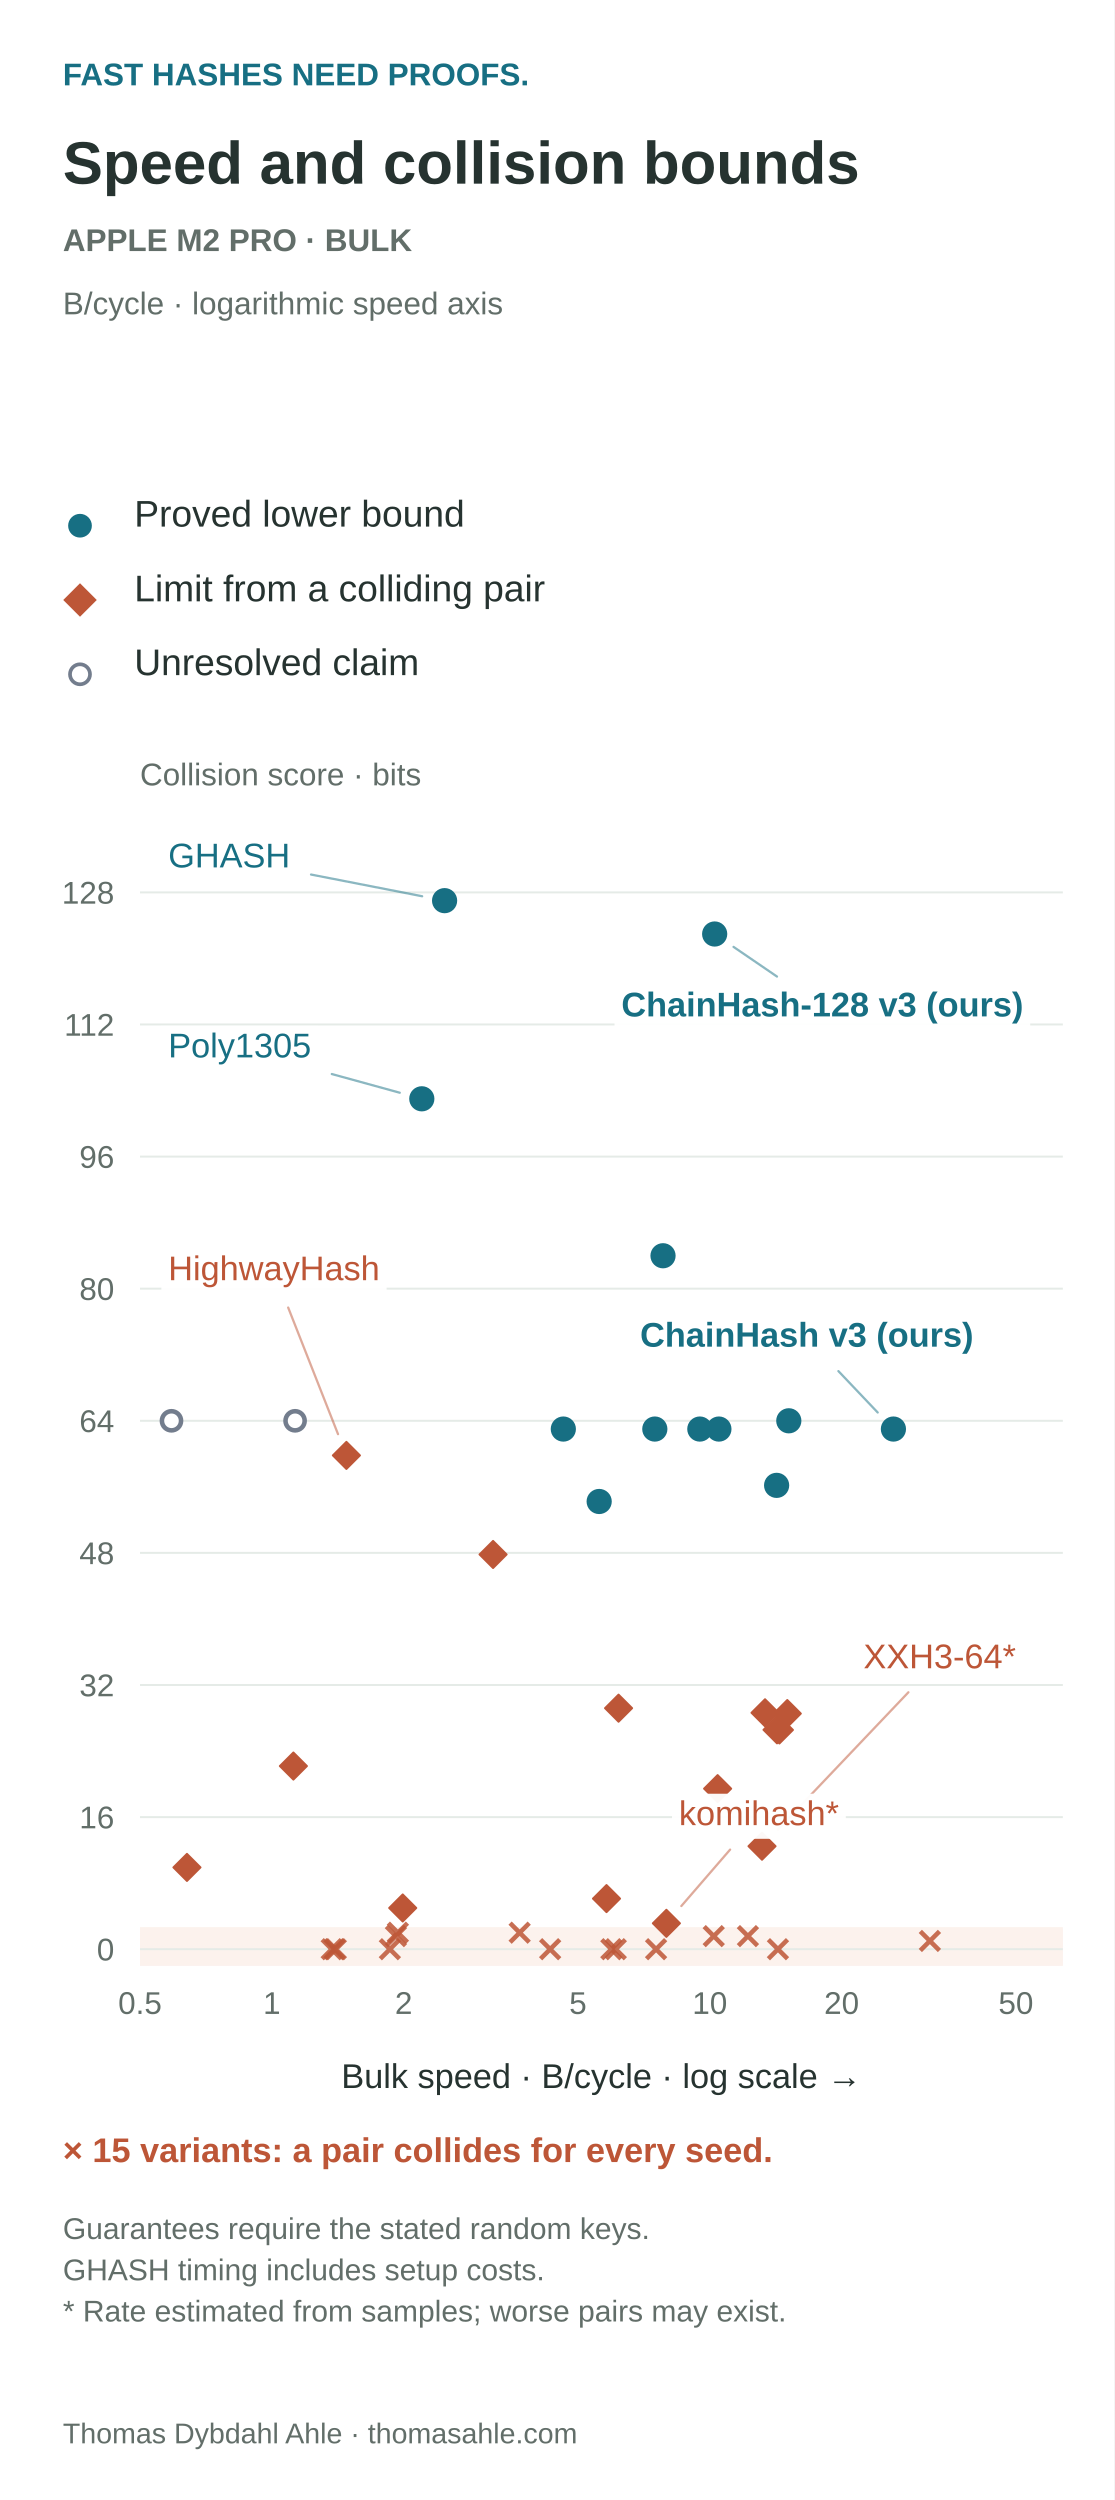
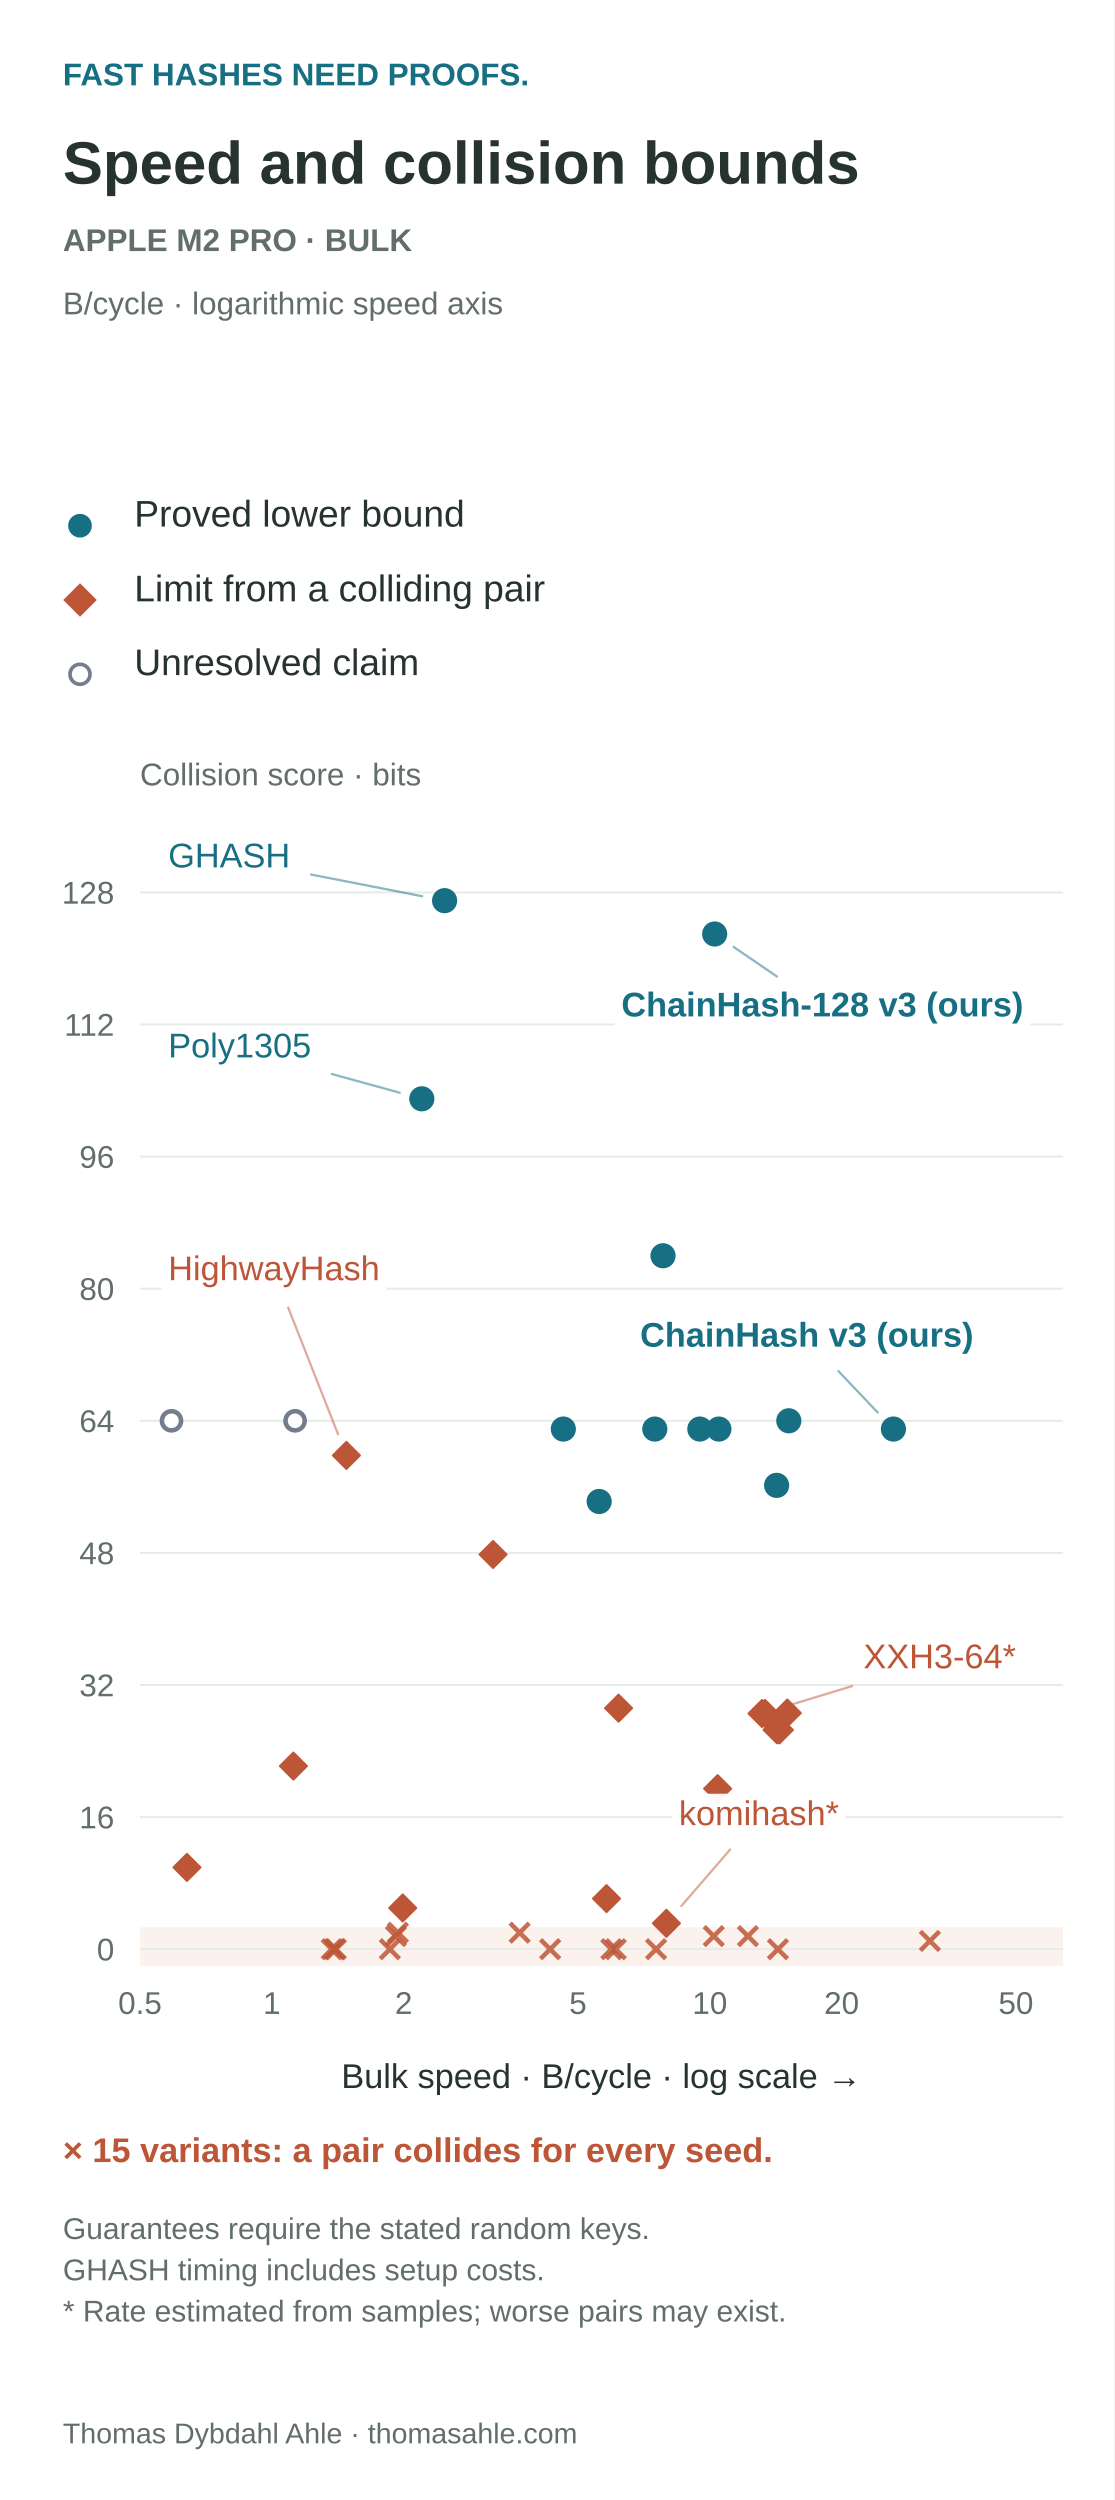
<svg xmlns="http://www.w3.org/2000/svg" xmlns:xlink="http://www.w3.org/1999/xlink" width="390pt" height="875pt" viewBox="0 0 390 875" version="1.1" role="img" aria-label="Fast hashes need proofs: collision bounds versus bulk speed on APPLE M2 PRO. Linear collision-score scale; logarithmic speed axis.">
  <defs>
    <style type="text/css">*{stroke-linejoin: round; stroke-linecap: butt}</style>
  </defs>
  <g id="figure_1">
    <g id="patch_1">
      <path d="M 0 875  L 390 875  L 390 0  L 0 0  z " style="fill: #ffffff" />
    </g>
    <g id="axes_1">
      <g id="patch_2">
        <path d="M 49 688  L 372 688  L 372 295  L 49 295  z " style="fill: #ffffff" />
      </g>
      <g id="patch_3">
        <path d="M 49 688  L 372 688  L 372 674.996  L 49 674.996  z " clip-path="url(#p2bfbaca664)" style="fill: #fcf2ed; stroke: #fcf2ed; stroke-linejoin: miter" />
      </g>
      <g id="matplotlib.axis_1">
        <g id="xtick_1">
          <g id="line2d_1" />
          <g id="text_1">
            <text style="font-size: 11px; font-family: 'Arial', 'DejaVu Sans', sans-serif; text-anchor: middle; fill: #626e69" x="49" y="704.874" transform="rotate(-0 49 704.8736)">0.5</text>
          </g>
        </g>
        <g id="xtick_2">
          <g id="line2d_2" />
          <g id="text_2">
            <text style="font-size: 11px; font-family: 'Arial', 'DejaVu Sans', sans-serif; text-anchor: middle; fill: #626e69" x="95.143" y="704.874" transform="rotate(-0 95.14286 704.8736)">1</text>
          </g>
        </g>
        <g id="xtick_3">
          <g id="line2d_3" />
          <g id="text_3">
            <text style="font-size: 11px; font-family: 'Arial', 'DejaVu Sans', sans-serif; text-anchor: middle; fill: #626e69" x="141.286" y="704.874" transform="rotate(-0 141.2857 704.8736)">2</text>
          </g>
        </g>
        <g id="xtick_4">
          <g id="line2d_4" />
          <g id="text_4">
            <text style="font-size: 11px; font-family: 'Arial', 'DejaVu Sans', sans-serif; text-anchor: middle; fill: #626e69" x="202.283" y="704.874" transform="rotate(-0 202.2833 704.8736)">5</text>
          </g>
        </g>
        <g id="xtick_5">
          <g id="line2d_5" />
          <g id="text_5">
            <text style="font-size: 11px; font-family: 'Arial', 'DejaVu Sans', sans-serif; text-anchor: middle; fill: #626e69" x="248.426" y="704.874" transform="rotate(-0 248.4261 704.8736)">10</text>
          </g>
        </g>
        <g id="xtick_6">
          <g id="line2d_6" />
          <g id="text_6">
            <text style="font-size: 11px; font-family: 'Arial', 'DejaVu Sans', sans-serif; text-anchor: middle; fill: #626e69" x="294.569" y="704.874" transform="rotate(-0 294.569 704.8736)">20</text>
          </g>
        </g>
        <g id="xtick_7">
          <g id="line2d_7" />
          <g id="text_7">
            <text style="font-size: 11px; font-family: 'Arial', 'DejaVu Sans', sans-serif; text-anchor: middle; fill: #626e69" x="355.567" y="704.874" transform="rotate(-0 355.5665 704.8736)">50</text>
          </g>
        </g>
        <g id="text_8">
          <text style="font-size: 12px; font-family: 'Arial', 'DejaVu Sans', sans-serif; text-anchor: middle; fill: #263330" x="210.5" y="730.795" transform="rotate(-0 210.5 730.7955)">Bulk speed · B/cycle · log scale  →</text>
        </g>
      </g>
      <g id="matplotlib.axis_2">
        <g id="ytick_1">
          <g id="line2d_8">
            <path d="M 49 682.221  L 372 682.221  " clip-path="url(#p2bfbaca664)" style="fill: none; stroke: #e5ebe7; stroke-width: 0.7; stroke-linecap: square" />
          </g>
          <g id="line2d_9" />
          <g id="text_9">
            <text style="font-size: 11px; font-family: 'Arial', 'DejaVu Sans', sans-serif; text-anchor: end; fill: #626e69" x="40" y="686.157" transform="rotate(-0 40 686.1574)">0</text>
          </g>
        </g>
        <g id="ytick_2">
          <g id="line2d_10">
            <path d="M 49 635.985  L 372 635.985  " clip-path="url(#p2bfbaca664)" style="fill: none; stroke: #e5ebe7; stroke-width: 0.7; stroke-linecap: square" />
          </g>
          <g id="line2d_11" />
          <g id="text_10">
            <text style="font-size: 11px; font-family: 'Arial', 'DejaVu Sans', sans-serif; text-anchor: end; fill: #626e69" x="40" y="639.922" transform="rotate(-0 40 639.9221)">16</text>
          </g>
        </g>
        <g id="ytick_3">
          <g id="line2d_12">
            <path d="M 49 589.75  L 372 589.75  " clip-path="url(#p2bfbaca664)" style="fill: none; stroke: #e5ebe7; stroke-width: 0.7; stroke-linecap: square" />
          </g>
          <g id="line2d_13" />
          <g id="text_11">
            <text style="font-size: 11px; font-family: 'Arial', 'DejaVu Sans', sans-serif; text-anchor: end; fill: #626e69" x="40" y="593.687" transform="rotate(-0 40 593.6868)">32</text>
          </g>
        </g>
        <g id="ytick_4">
          <g id="line2d_14">
            <path d="M 49 543.515  L 372 543.515  " clip-path="url(#p2bfbaca664)" style="fill: none; stroke: #e5ebe7; stroke-width: 0.7; stroke-linecap: square" />
          </g>
          <g id="line2d_15" />
          <g id="text_12">
            <text style="font-size: 11px; font-family: 'Arial', 'DejaVu Sans', sans-serif; text-anchor: end; fill: #626e69" x="40" y="547.452" transform="rotate(-0 40 547.4515)">48</text>
          </g>
        </g>
        <g id="ytick_5">
          <g id="line2d_16">
            <path d="M 49 497.279  L 372 497.279  " clip-path="url(#p2bfbaca664)" style="fill: none; stroke: #e5ebe7; stroke-width: 0.7; stroke-linecap: square" />
          </g>
          <g id="line2d_17" />
          <g id="text_13">
            <text style="font-size: 11px; font-family: 'Arial', 'DejaVu Sans', sans-serif; text-anchor: end; fill: #626e69" x="40" y="501.216" transform="rotate(-0 40 501.2162)">64</text>
          </g>
        </g>
        <g id="ytick_6">
          <g id="line2d_18">
            <path d="M 49 451.044  L 372 451.044  " clip-path="url(#p2bfbaca664)" style="fill: none; stroke: #e5ebe7; stroke-width: 0.7; stroke-linecap: square" />
          </g>
          <g id="line2d_19" />
          <g id="text_14">
            <text style="font-size: 11px; font-family: 'Arial', 'DejaVu Sans', sans-serif; text-anchor: end; fill: #626e69" x="40" y="454.981" transform="rotate(-0 40 454.9809)">80</text>
          </g>
        </g>
        <g id="ytick_7">
          <g id="line2d_20">
            <path d="M 49 404.809  L 372 404.809  " clip-path="url(#p2bfbaca664)" style="fill: none; stroke: #e5ebe7; stroke-width: 0.7; stroke-linecap: square" />
          </g>
          <g id="line2d_21" />
          <g id="text_15">
            <text style="font-size: 11px; font-family: 'Arial', 'DejaVu Sans', sans-serif; text-anchor: end; fill: #626e69" x="40" y="408.746" transform="rotate(-0 40 408.7456)">96</text>
          </g>
        </g>
        <g id="ytick_8">
          <g id="line2d_22">
            <path d="M 49 358.574  L 372 358.574  " clip-path="url(#p2bfbaca664)" style="fill: none; stroke: #e5ebe7; stroke-width: 0.7; stroke-linecap: square" />
          </g>
          <g id="line2d_23" />
          <g id="text_16">
            <text style="font-size: 11px; font-family: 'Arial', 'DejaVu Sans', sans-serif; text-anchor: end; fill: #626e69" x="40" y="362.51" transform="rotate(-0 40 362.5103)">112</text>
          </g>
        </g>
        <g id="ytick_9">
          <g id="line2d_24">
            <path d="M 49 312.338  L 372 312.338  " clip-path="url(#p2bfbaca664)" style="fill: none; stroke: #e5ebe7; stroke-width: 0.7; stroke-linecap: square" />
          </g>
          <g id="line2d_25" />
          <g id="text_17">
            <text style="font-size: 11px; font-family: 'Arial', 'DejaVu Sans', sans-serif; text-anchor: end; fill: #626e69" x="40" y="316.275" transform="rotate(-0 40 316.275)">128</text>
          </g>
        </g>
      </g>
      <g id="point-city" data-point-id="city" data-speed="6.1" data-bits="0.0" tabindex="0" role="button" aria-label="CityHash64 v1.1.1: 0 bits bits; 6.1 B/cycle. Inspect result.">
        <defs>
          <path id="mbed47526d4" d="M -3.354 3.354  L 3.354 -3.354  M -3.354 -3.354  L 3.354 3.354  " style="stroke: #bd5637; stroke-opacity: 0.85; stroke-width: 1.6" />
        </defs>
        <g clip-path="url(#p2bfbaca664)">
          <use xlink:href="#mbed47526d4" x="215.521" y="682.221" style="fill: #bd5637; fill-opacity: 0.85; stroke: #bd5637; stroke-opacity: 0.85; stroke-width: 1.6" />
        </g>
        <circle cx="215.521" cy="682.221" r="12" fill="transparent" class="point-hit" />
        <circle cx="215.521" cy="682.221" r="10" fill="none" stroke="#263330" stroke-width="1.4" opacity="0" class="point-ring" />
      </g>
      <g id="point-farm" data-point-id="farm" data-speed="5.96" data-bits="0.0" tabindex="0" role="button" aria-label="FarmHash64 NA v1.1: 0 bits bits; 5.96 B/cycle. Inspect result.">
        <g clip-path="url(#p2bfbaca664)">
          <use xlink:href="#mbed47526d4" x="213.975" y="682.221" style="fill: #bd5637; fill-opacity: 0.85; stroke: #bd5637; stroke-opacity: 0.85; stroke-width: 1.6" />
        </g>
        <circle cx="213.975" cy="682.221" r="12" fill="transparent" class="point-hit" />
        <circle cx="213.975" cy="682.221" r="10" fill="none" stroke="#263330" stroke-width="1.4" opacity="0" class="point-ring" />
      </g>
      <g id="point-murmur" data-point-id="murmur" data-speed="1.92" data-bits="1.584962500721156" tabindex="0" role="button" aria-label="MurmurHash3 x64_128: at most 1.59 bits (cap) bits; 1.92 B/cycle. Inspect result.">
        <g clip-path="url(#p2bfbaca664)">
          <use xlink:href="#mbed47526d4" x="138.568" y="677.641" style="fill: #bd5637; fill-opacity: 0.85; stroke: #bd5637; stroke-opacity: 0.85; stroke-width: 1.6" />
        </g>
        <circle cx="138.568" cy="677.641" r="12" fill="transparent" class="point-hit" />
        <circle cx="138.568" cy="677.641" r="10" fill="none" stroke="#263330" stroke-width="1.4" opacity="0" class="point-ring" />
      </g>
      <g id="point-mx3" data-point-id="mx3" data-speed="4.32" data-bits="0.0" tabindex="0" role="button" aria-label="mx3 v3: 0 bits bits; 4.32 B/cycle. Inspect result.">
        <g clip-path="url(#p2bfbaca664)">
          <use xlink:href="#mbed47526d4" x="192.552" y="682.221" style="fill: #bd5637; fill-opacity: 0.85; stroke: #bd5637; stroke-opacity: 0.85; stroke-width: 1.6" />
        </g>
        <circle cx="192.552" cy="682.221" r="12" fill="transparent" class="point-hit" />
        <circle cx="192.552" cy="682.221" r="10" fill="none" stroke="#263330" stroke-width="1.4" opacity="0" class="point-ring" />
      </g>
      <g id="point-fasthash-64" data-point-id="fasthash-64" data-speed="1.39" data-bits="0.0" tabindex="0" role="button" aria-label="fasthash-64: 0 bits bits; 1.39 B/cycle. Inspect result.">
        <g clip-path="url(#p2bfbaca664)">
          <use xlink:href="#mbed47526d4" x="117.065" y="682.221" style="fill: #bd5637; fill-opacity: 0.85; stroke: #bd5637; stroke-opacity: 0.85; stroke-width: 1.6" />
        </g>
        <circle cx="117.065" cy="682.221" r="12" fill="transparent" class="point-hit" />
        <circle cx="117.065" cy="682.221" r="10" fill="none" stroke="#263330" stroke-width="1.4" opacity="0" class="point-ring" />
      </g>
      <g id="point-fasthash-32" data-point-id="fasthash-32" data-speed="1.4" data-bits="0.0" tabindex="0" role="button" aria-label="fasthash-32: 0 bits bits; 1.4 B/cycle. Inspect result.">
        <g clip-path="url(#p2bfbaca664)">
          <use xlink:href="#mbed47526d4" x="117.542" y="682.221" style="fill: #bd5637; fill-opacity: 0.85; stroke: #bd5637; stroke-opacity: 0.85; stroke-width: 1.6" />
        </g>
        <circle cx="117.542" cy="682.221" r="12" fill="transparent" class="point-hit" />
        <circle cx="117.542" cy="682.221" r="10" fill="none" stroke="#263330" stroke-width="1.4" opacity="0" class="point-ring" />
      </g>
      <g id="point-muse" data-point-id="muse" data-speed="10.21" data-bits="1.584962500721156" tabindex="0" role="button" aria-label="MuseAir v0.3 (SMHasher3): at most 1.59 bits (cap); version-bound to v0.3 bits; 10.21 B/cycle. Inspect result.">
        <g clip-path="url(#p2bfbaca664)">
          <use xlink:href="#mbed47526d4" x="249.81" y="677.641" style="fill: #bd5637; fill-opacity: 0.85; stroke: #bd5637; stroke-opacity: 0.85; stroke-width: 1.6" />
        </g>
        <circle cx="249.81" cy="677.641" r="12" fill="transparent" class="point-hit" />
        <circle cx="249.81" cy="677.641" r="10" fill="none" stroke="#263330" stroke-width="1.4" opacity="0" class="point-ring" />
      </g>
      <g id="point-muse-v2" data-point-id="muse-v2" data-speed="10.42" data-bits="19.4469" tabindex="0" role="button" aria-label="MuseAir v2 (crate 0.6.0): at most 19.45 bits (cap; sampled; 95% interval 19.43–19.46) bits; 10.42 B/cycle. Inspect result.">
        <defs>
          <path id="ma47640ded7" d="M -0 4.743  L 4.743 0  L 0 -4.743  L -4.743 -0  z " style="stroke: #bd5637; stroke-width: 0.7" />
        </defs>
        <g clip-path="url(#p2bfbaca664)">
          <use xlink:href="#ma47640ded7" x="251.165" y="626.025" style="fill: #bd5637; stroke: #bd5637; stroke-width: 0.7" />
        </g>
        <circle cx="251.165" cy="626.025" r="12" fill="transparent" class="point-hit" />
        <circle cx="251.165" cy="626.025" r="10" fill="none" stroke="#263330" stroke-width="1.4" opacity="0" class="point-ring" />
      </g>
      <g id="point-komi" data-point-id="komi" data-speed="7.96" data-bits="3.13512916189466" tabindex="0" role="button" aria-label="komihash v5.27 / v5.34: at most 3.14 bits (cap; sampled) bits; 7.96 B/cycle. Inspect result.">
        <g clip-path="url(#p2bfbaca664)">
          <use xlink:href="#ma47640ded7" x="233.238" y="673.161" style="fill: #bd5637; stroke: #bd5637; stroke-width: 0.7" />
        </g>
        <circle cx="233.238" cy="673.161" r="12" fill="transparent" class="point-hit" />
        <circle cx="233.238" cy="673.161" r="10" fill="none" stroke="#263330" stroke-width="1.4" opacity="0" class="point-ring" />
      </g>
      <g id="point-t1ha" data-point-id="t1ha" data-speed="6.19" data-bits="29.1928" tabindex="0" role="button" aria-label="t1ha2_atonce-64 v2.1.4: at most 29.19 bits (cap; sampled); conditional-rate 95% ≈ ±0.0004 bits bits; 6.19 B/cycle. Inspect result.">
        <g clip-path="url(#p2bfbaca664)">
          <use xlink:href="#ma47640ded7" x="216.496" y="597.862" style="fill: #bd5637; stroke: #bd5637; stroke-width: 0.7" />
        </g>
        <circle cx="216.496" cy="597.862" r="12" fill="transparent" class="point-hit" />
        <circle cx="216.496" cy="597.862" r="10" fill="none" stroke="#263330" stroke-width="1.4" opacity="0" class="point-ring" />
      </g>
      <g id="point-a5" data-point-id="a5" data-speed="3.2" data-bits="47.80910046980944" tabindex="0" role="button" aria-label="a5hash v5.21, 64-bit: at most 47.81 bits (cap) bits; 3.2 B/cycle. Inspect result.">
        <g clip-path="url(#p2bfbaca664)">
          <use xlink:href="#ma47640ded7" x="172.574" y="544.066" style="fill: #bd5637; stroke: #bd5637; stroke-width: 0.7" />
        </g>
        <circle cx="172.574" cy="544.066" r="12" fill="transparent" class="point-hit" />
        <circle cx="172.574" cy="544.066" r="10" fill="none" stroke="#263330" stroke-width="1.4" opacity="0" class="point-ring" />
      </g>
      <g id="point-a5wide" data-point-id="a5wide" data-speed="12.22" data-bits="1.584962500721156" tabindex="0" role="button" aria-label="a5hash v5.21, 128-bit: at most 1.59 bits (cap) bits; 12.22 B/cycle. Inspect result.">
        <g clip-path="url(#p2bfbaca664)">
          <use xlink:href="#mbed47526d4" x="261.773" y="677.641" style="fill: #bd5637; fill-opacity: 0.85; stroke: #bd5637; stroke-opacity: 0.85; stroke-width: 1.6" />
        </g>
        <circle cx="261.773" cy="677.641" r="12" fill="transparent" class="point-hit" />
        <circle cx="261.773" cy="677.641" r="10" fill="none" stroke="#263330" stroke-width="1.4" opacity="0" class="point-ring" />
      </g>
-       <g id="point-rapid3" data-point-id="rapid3" data-speed="15.03" data-bits="28.540568381362704" tabindex="0" role="button" aria-label="rapidhash v3: at most 28.5 bits (cap; sampled); 95% Poisson interval [27.7, 29.5] bits; 15.03 B/cycle. Inspect result.">
-         <g clip-path="url(#p2bfbaca664)">
-           <use xlink:href="#ma47640ded7" x="275.551" y="599.747" style="fill: #bd5637; stroke: #bd5637; stroke-width: 0.7" />
-         </g>
-         <circle cx="275.551" cy="599.747" r="12" fill="transparent" class="point-hit" />
-         <circle cx="275.551" cy="599.747" r="10" fill="none" stroke="#263330" stroke-width="1.4" opacity="0" class="point-ring" />
+       <g id="point-rapid3" data-point-id="rapid3" data-speed="15.03" data-bits="28.606" tabindex="0" role="button" aria-label="rapidhash v3: at most 28.6 bits (cap; sampled); 95% Poisson interval [28.5, 28.7] bits; 15.03 B/cycle. Inspect result.">
+         <g clip-path="url(#p2bfbaca664)">
+           <use xlink:href="#ma47640ded7" x="275.551" y="599.558" style="fill: #bd5637; stroke: #bd5637; stroke-width: 0.7" />
+         </g>
+         <circle cx="275.551" cy="599.558" r="12" fill="transparent" class="point-hit" />
+         <circle cx="275.551" cy="599.558" r="10" fill="none" stroke="#263330" stroke-width="1.4" opacity="0" class="point-ring" />
      </g>
      <g id="point-foldhash-fast" data-point-id="foldhash-fast" data-speed="14.24" data-bits="26.57111644798981" tabindex="0" role="button" aria-label="foldhash-fast 0.2.0: at most 26.5711 bits (cap; sampled); 95% Poisson [26.5173, 26.6255] bits; 14.24 B/cycle. Inspect result.">
        <g clip-path="url(#p2bfbaca664)">
          <use xlink:href="#ma47640ded7" x="271.957" y="605.438" style="fill: #bd5637; stroke: #bd5637; stroke-width: 0.7" />
        </g>
        <circle cx="271.957" cy="605.438" r="12" fill="transparent" class="point-hit" />
        <circle cx="271.957" cy="605.438" r="10" fill="none" stroke="#263330" stroke-width="1.4" opacity="0" class="point-ring" />
      </g>
      <g id="point-foldhash-quality" data-point-id="foldhash-quality" data-speed="14.42" data-bits="26.557056504151273" tabindex="0" role="button" aria-label="foldhash-quality 0.2.0: at most 26.5571 bits (cap; sampled); 95% Poisson [26.4499, 26.6663] bits; 14.42 B/cycle. Inspect result.">
        <g clip-path="url(#p2bfbaca664)">
          <use xlink:href="#ma47640ded7" x="272.793" y="605.479" style="fill: #bd5637; stroke: #bd5637; stroke-width: 0.7" />
        </g>
        <circle cx="272.793" cy="605.479" r="12" fill="transparent" class="point-hit" />
        <circle cx="272.793" cy="605.479" r="10" fill="none" stroke="#263330" stroke-width="1.4" opacity="0" class="point-ring" />
      </g>
      <g id="point-mum" data-point-id="mum" data-speed="7.54" data-bits="0.0" tabindex="0" role="button" aria-label="MUM v3: 0 bits bits; 7.54 B/cycle. Inspect result.">
        <g clip-path="url(#p2bfbaca664)">
          <use xlink:href="#mbed47526d4" x="229.629" y="682.221" style="fill: #bd5637; fill-opacity: 0.85; stroke: #bd5637; stroke-opacity: 0.85; stroke-width: 1.6" />
        </g>
        <circle cx="229.629" cy="682.221" r="12" fill="transparent" class="point-hit" />
        <circle cx="229.629" cy="682.221" r="10" fill="none" stroke="#263330" stroke-width="1.4" opacity="0" class="point-ring" />
      </g>
      <g id="point-mir" data-point-id="mir" data-speed="1.86" data-bits="0.0" tabindex="0" role="button" aria-label="mir.exact / mir.inexact: 0 bits bits; 1.86 B/cycle. Inspect result.">
        <g clip-path="url(#p2bfbaca664)">
          <use xlink:href="#mbed47526d4" x="136.455" y="682.221" style="fill: #bd5637; fill-opacity: 0.85; stroke: #bd5637; stroke-opacity: 0.85; stroke-width: 1.6" />
        </g>
        <circle cx="136.455" cy="682.221" r="12" fill="transparent" class="point-hit" />
        <circle cx="136.455" cy="682.221" r="10" fill="none" stroke="#263330" stroke-width="1.4" opacity="0" class="point-ring" />
      </g>
-       <g id="point-xxh3-64" data-point-id="xxh3-64" data-speed="13.16" data-bits="12.4745" tabindex="0" role="button" aria-label="XXH3-64 0.8.3: at most 12.47 bits (cap; 95% interval 12.473–12.476) bits; 13.16 B/cycle. Inspect result.">
-         <g clip-path="url(#p2bfbaca664)">
-           <use xlink:href="#ma47640ded7" x="266.706" y="646.173" style="fill: #bd5637; stroke: #bd5637; stroke-width: 0.7" />
-         </g>
-         <circle cx="266.706" cy="646.173" r="12" fill="transparent" class="point-hit" />
-         <circle cx="266.706" cy="646.173" r="10" fill="none" stroke="#263330" stroke-width="1.4" opacity="0" class="point-ring" />
-       </g>
-       <g id="point-xxh3-128" data-point-id="xxh3-128" data-speed="13.37" data-bits="28.634" tabindex="0" role="button" aria-label="XXH3-128 0.8.3: at most 28.6 bits (cap; sampled); 95% Poisson interval [28.4, 28.9] bits; 13.37 B/cycle. Inspect result.">
-         <g clip-path="url(#p2bfbaca664)">
-           <use xlink:href="#ma47640ded7" x="267.76" y="599.477" style="fill: #bd5637; stroke: #bd5637; stroke-width: 0.7" />
-         </g>
-         <circle cx="267.76" cy="599.477" r="12" fill="transparent" class="point-hit" />
-         <circle cx="267.76" cy="599.477" r="10" fill="none" stroke="#263330" stroke-width="1.4" opacity="0" class="point-ring" />
+       <g id="point-xxh3-64" data-point-id="xxh3-64" data-speed="13.16" data-bits="28.543" tabindex="0" role="button" aria-label="XXH3-64 0.8.3: at most 28.5 bits (cap; sampled); 95% Poisson interval [28.4, 28.7] bits; 13.16 B/cycle. Inspect result.">
+         <g clip-path="url(#p2bfbaca664)">
+           <use xlink:href="#ma47640ded7" x="266.706" y="599.74" style="fill: #bd5637; stroke: #bd5637; stroke-width: 0.7" />
+         </g>
+         <circle cx="266.706" cy="599.74" r="12" fill="transparent" class="point-hit" />
+         <circle cx="266.706" cy="599.74" r="10" fill="none" stroke="#263330" stroke-width="1.4" opacity="0" class="point-ring" />
+       </g>
+       <g id="point-xxh3-128" data-point-id="xxh3-128" data-speed="13.37" data-bits="28.556" tabindex="0" role="button" aria-label="XXH3-128 0.8.3: at most 28.6 bits (cap; sampled); 95% Poisson interval [28.4, 28.7] bits; 13.37 B/cycle. Inspect result.">
+         <g clip-path="url(#p2bfbaca664)">
+           <use xlink:href="#ma47640ded7" x="267.76" y="599.702" style="fill: #bd5637; stroke: #bd5637; stroke-width: 0.7" />
+         </g>
+         <circle cx="267.76" cy="599.702" r="12" fill="transparent" class="point-hit" />
+         <circle cx="267.76" cy="599.702" r="10" fill="none" stroke="#263330" stroke-width="1.4" opacity="0" class="point-ring" />
      </g>
      <g id="point-highway" data-point-id="highway" data-speed="1.48" data-bits="59.8075787461754" tabindex="0" role="button" aria-label="HighwayHash-64, frozen: at most 59.81 bits (cap) bits; 1.48 B/cycle. Inspect result.">
        <g clip-path="url(#p2bfbaca664)">
          <use xlink:href="#ma47640ded7" x="121.241" y="509.394" style="fill: #bd5637; stroke: #bd5637; stroke-width: 0.7" />
        </g>
        <circle cx="121.241" cy="509.394" r="12" fill="transparent" class="point-hit" />
        <circle cx="121.241" cy="509.394" r="10" fill="none" stroke="#263330" stroke-width="1.4" opacity="0" class="point-ring" />
      </g>
      <g id="point-spooky" data-point-id="spooky" data-speed="5.81" data-bits="6.129270753827899" tabindex="0" role="button" aria-label="SpookyHash V2-64: at most 6.13 bits (cap; sampled) bits; 5.81 B/cycle. Inspect result.">
        <g clip-path="url(#p2bfbaca664)">
          <use xlink:href="#ma47640ded7" x="212.278" y="664.509" style="fill: #bd5637; stroke: #bd5637; stroke-width: 0.7" />
        </g>
        <circle cx="212.278" cy="664.509" r="12" fill="transparent" class="point-hit" />
        <circle cx="212.278" cy="664.509" r="10" fill="none" stroke="#263330" stroke-width="1.4" opacity="0" class="point-ring" />
      </g>
      <g id="point-pengyhash" data-point-id="pengyhash" data-speed="3.68" data-bits="2.0" tabindex="0" role="button" aria-label="pengyhash v0.3: at most 2 bits (cap) bits; 3.68 B/cycle. Inspect result.">
        <g clip-path="url(#p2bfbaca664)">
          <use xlink:href="#mbed47526d4" x="181.878" y="676.441" style="fill: #bd5637; fill-opacity: 0.85; stroke: #bd5637; stroke-opacity: 0.85; stroke-width: 1.6" />
        </g>
        <circle cx="181.878" cy="676.441" r="12" fill="transparent" class="point-hit" />
        <circle cx="181.878" cy="676.441" r="10" fill="none" stroke="#263330" stroke-width="1.4" opacity="0" class="point-ring" />
      </g>
      <g id="point-nmhash32" data-point-id="nmhash32" data-speed="1.99" data-bits="4.993026634712533" tabindex="0" role="button" aria-label="nmhash32 v2: at most 4.994 bits (cap) bits; 1.99 B/cycle. Inspect result.">
        <g clip-path="url(#p2bfbaca664)">
          <use xlink:href="#ma47640ded7" x="140.952" y="667.792" style="fill: #bd5637; stroke: #bd5637; stroke-width: 0.7" />
        </g>
        <circle cx="140.952" cy="667.792" r="12" fill="transparent" class="point-hit" />
        <circle cx="140.952" cy="667.792" r="10" fill="none" stroke="#263330" stroke-width="1.4" opacity="0" class="point-ring" />
      </g>
      <g id="point-nmhash32x" data-point-id="nmhash32x" data-speed="1.94" data-bits="2.0" tabindex="0" role="button" aria-label="nmhash32x v2: at most 2 bits (cap) bits; 1.94 B/cycle. Inspect result.">
        <g clip-path="url(#p2bfbaca664)">
          <use xlink:href="#mbed47526d4" x="139.258" y="676.441" style="fill: #bd5637; fill-opacity: 0.85; stroke: #bd5637; stroke-opacity: 0.85; stroke-width: 1.6" />
        </g>
        <circle cx="139.258" cy="676.441" r="12" fill="transparent" class="point-hit" />
        <circle cx="139.258" cy="676.441" r="10" fill="none" stroke="#263330" stroke-width="1.4" opacity="0" class="point-ring" />
      </g>
      <g id="point-gx" data-point-id="gx" data-speed="31.81" data-bits="1.0" tabindex="0" role="button" aria-label="gxhash-64 v3.5.0: at most 1 bits (cap) bits; 31.81 B/cycle. Inspect result.">
        <g clip-path="url(#p2bfbaca664)">
          <use xlink:href="#mbed47526d4" x="325.461" y="679.331" style="fill: #bd5637; fill-opacity: 0.85; stroke: #bd5637; stroke-opacity: 0.85; stroke-width: 1.6" />
        </g>
        <circle cx="325.461" cy="679.331" r="12" fill="transparent" class="point-hit" />
        <circle cx="325.461" cy="679.331" r="10" fill="none" stroke="#263330" stroke-width="1.4" opacity="0" class="point-ring" />
      </g>
      <g id="point-ahash" data-point-id="ahash" data-speed="1.12" data-bits="22.1831" tabindex="0" role="button" aria-label="aHash 0.8.12, AES path: at most 22.18 bits (cap; sampled); 95% interval 22.16–22.21 bits; 1.12 B/cycle. Inspect result.">
        <g clip-path="url(#p2bfbaca664)">
          <use xlink:href="#ma47640ded7" x="102.687" y="618.118" style="fill: #bd5637; stroke: #bd5637; stroke-width: 0.7" />
        </g>
        <circle cx="102.687" cy="618.118" r="12" fill="transparent" class="point-hit" />
        <circle cx="102.687" cy="618.118" r="10" fill="none" stroke="#263330" stroke-width="1.4" opacity="0" class="point-ring" />
      </g>
      <g id="point-siphash-1-3" data-point-id="siphash-1-3" data-speed="1.13" data-bits="64" tabindex="0" role="button" aria-label="SipHash-1-3: 64 bits · cryptographic assumption; best known attack far below 2^-64 (see records/README.html) bits; 1.13 B/cycle. Inspect result.">
        <defs>
          <path id="m716f67a578" d="M 0 3.354  C 0.89 3.354 1.743 3.001 2.372 2.372  C 3.001 1.743 3.354 0.89 3.354 0  C 3.354 -0.89 3.001 -1.743 2.372 -2.372  C 1.743 -3.001 0.89 -3.354 0 -3.354  C -0.89 -3.354 -1.743 -3.001 -2.372 -2.372  C -3.001 -1.743 -3.354 -0.89 -3.354 0  C -3.354 0.89 -3.001 1.743 -2.372 2.372  C -1.743 3.001 -0.89 3.354 0 3.354  z " style="stroke: #737d8d; stroke-width: 1.6" />
        </defs>
        <g clip-path="url(#p2bfbaca664)">
          <use xlink:href="#m716f67a578" x="103.279" y="497.279" style="fill: #ffffff; stroke: #737d8d; stroke-width: 1.6" />
        </g>
        <circle cx="103.279" cy="497.279" r="12" fill="transparent" class="point-hit" />
        <circle cx="103.279" cy="497.279" r="10" fill="none" stroke="#263330" stroke-width="1.4" opacity="0" class="point-ring" />
      </g>
      <g id="point-siphash-2-4" data-point-id="siphash-2-4" data-speed="0.59" data-bits="64" tabindex="0" role="button" aria-label="SipHash-2-4: 64 bits · cryptographic assumption; best known attack far below 2^-64 (see records/README.html) bits; 0.59 B/cycle. Inspect result.">
        <g clip-path="url(#p2bfbaca664)">
          <use xlink:href="#m716f67a578" x="60.018" y="497.279" style="fill: #ffffff; stroke: #737d8d; stroke-width: 1.6" />
        </g>
        <circle cx="60.018" cy="497.279" r="12" fill="transparent" class="point-hit" />
        <circle cx="60.018" cy="497.279" r="10" fill="none" stroke="#263330" stroke-width="1.4" opacity="0" class="point-ring" />
      </g>
      <g id="point-halftime24" data-point-id="halftime24" data-speed="1.37" data-bits="0" tabindex="0" role="button" aria-label="HalftimeHash24 (shipped advanced 24-byte API): 0 bits, key-free (unequal lengths; the raw core is fixed-length by design); at most 36.4 bits at equal length (verified 2^-32 pair) bits; 1.37 B/cycle. Inspect result.">
        <g clip-path="url(#p2bfbaca664)">
          <use xlink:href="#mbed47526d4" x="116.1" y="682.221" style="fill: #bd5637; fill-opacity: 0.85; stroke: #bd5637; stroke-opacity: 0.85; stroke-width: 1.6" />
        </g>
        <circle cx="116.1" cy="682.221" r="12" fill="transparent" class="point-hit" />
        <circle cx="116.1" cy="682.221" r="10" fill="none" stroke="#263330" stroke-width="1.4" opacity="0" class="point-ring" />
      </g>
      <g id="point-abseil-hash" data-point-id="abseil-hash" data-speed="14.31" data-bits="0.0" tabindex="0" role="button" aria-label="absl::Hash (abseil-cpp 20260817.0 / HEAD 73d2688): 0 bits (key-free pair at L = 1) bits; 14.31 B/cycle. Inspect result.">
        <g clip-path="url(#p2bfbaca664)">
          <use xlink:href="#mbed47526d4" x="272.283" y="682.221" style="fill: #bd5637; fill-opacity: 0.85; stroke: #bd5637; stroke-opacity: 0.85; stroke-width: 1.6" />
        </g>
        <circle cx="272.283" cy="682.221" r="12" fill="transparent" class="point-hit" />
        <circle cx="272.283" cy="682.221" r="10" fill="none" stroke="#263330" stroke-width="1.4" opacity="0" class="point-ring" />
      </g>
      <g id="point-dotnet-marvin" data-point-id="dotnet-marvin" data-speed="0.64" data-bits="9.907221893728378" tabindex="0" role="button" aria-label="Marvin32 (.NET 10 string.GetHashCode): at most 9.91 bits (sampled cap); 95% Poisson interval [9.9063, 9.9082] bits; 0.64 B/cycle. Inspect result.">
        <g clip-path="url(#p2bfbaca664)">
          <use xlink:href="#ma47640ded7" x="65.433" y="653.592" style="fill: #bd5637; stroke: #bd5637; stroke-width: 0.7" />
        </g>
        <circle cx="65.433" cy="653.592" r="12" fill="transparent" class="point-hit" />
        <circle cx="65.433" cy="653.592" r="10" fill="none" stroke="#263330" stroke-width="1.4" opacity="0" class="point-ring" />
      </g>
      <g id="point-polymur" data-point-id="polymur" data-speed="5.59" data-bits="54.22679349755191" tabindex="0" role="button" aria-label="PolymurHash 2.0: ≥ 54.2267 bits (proved) bits; 5.59 B/cycle. Inspect result.">
        <defs>
          <path id="m587f84937d" d="M 0 4.062  C 1.077 4.062 2.111 3.634 2.872 2.872  C 3.634 2.111 4.062 1.077 4.062 0  C 4.062 -1.077 3.634 -2.111 2.872 -2.872  C 2.111 -3.634 1.077 -4.062 0 -4.062  C -1.077 -4.062 -2.111 -3.634 -2.872 -2.872  C -3.634 -2.111 -4.062 -1.077 -4.062 0  C -4.062 1.077 -3.634 2.111 -2.872 2.872  C -2.111 3.634 -1.077 4.062 0 4.062  z " style="stroke: #176f83; stroke-width: 0.7" />
        </defs>
        <g clip-path="url(#p2bfbaca664)">
          <use xlink:href="#m587f84937d" x="209.709" y="525.521" style="fill: #176f83; stroke: #176f83; stroke-width: 0.7" />
        </g>
        <circle cx="209.709" cy="525.521" r="12" fill="transparent" class="point-hit" />
        <circle cx="209.709" cy="525.521" r="10" fill="none" stroke="#263330" stroke-width="1.4" opacity="0" class="point-ring" />
      </g>
      <g id="point-poly1305" data-point-id="poly1305" data-speed="2.2" data-bits="103" tabindex="0" role="button" aria-label="Poly1305: ≥ 103 bits (proved) bits; 2.2 B/cycle. Inspect result.">
        <g clip-path="url(#p2bfbaca664)">
          <use xlink:href="#m587f84937d" x="147.631" y="384.581" style="fill: #176f83; stroke: #176f83; stroke-width: 0.7" />
        </g>
        <circle cx="147.631" cy="384.581" r="12" fill="transparent" class="point-hit" />
        <circle cx="147.631" cy="384.581" r="10" fill="none" stroke="#263330" stroke-width="1.4" opacity="0" class="point-ring" />
      </g>
      <g id="point-ghash" data-point-id="ghash" data-speed="2.48" data-bits="127" tabindex="0" role="button" aria-label="GHASH: ≥ 127 bits (proved) bits; 2.48 B/cycle. Inspect result.">
        <g clip-path="url(#p2bfbaca664)">
          <use xlink:href="#m587f84937d" x="155.606" y="315.228" style="fill: #176f83; stroke: #176f83; stroke-width: 0.7" />
        </g>
        <circle cx="155.606" cy="315.228" r="12" fill="transparent" class="point-hit" />
        <circle cx="155.606" cy="315.228" r="10" fill="none" stroke="#263330" stroke-width="1.4" opacity="0" class="point-ring" />
      </g>
      <g id="point-halftimehash-64" data-point-id="halftimehash-64" data-speed="4.63" data-bits="63" tabindex="0" role="button" aria-label="HalftimeHash 64: ≥ 63 bits (proved) bits; 4.63 B/cycle. Inspect result.">
        <g clip-path="url(#p2bfbaca664)">
          <use xlink:href="#m587f84937d" x="197.165" y="500.169" style="fill: #176f83; stroke: #176f83; stroke-width: 0.7" />
        </g>
        <circle cx="197.165" cy="500.169" r="12" fill="transparent" class="point-hit" />
        <circle cx="197.165" cy="500.169" r="10" fill="none" stroke="#263330" stroke-width="1.4" opacity="0" class="point-ring" />
      </g>
      <g id="point-halftimehash-128" data-point-id="halftimehash-128" data-speed="9.49" data-bits="63" tabindex="0" role="button" aria-label="HalftimeHash 128: ≥ 63 bits (proved) bits; 9.49 B/cycle. Inspect result.">
        <g clip-path="url(#p2bfbaca664)">
          <use xlink:href="#m587f84937d" x="244.941" y="500.169" style="fill: #176f83; stroke: #176f83; stroke-width: 0.7" />
        </g>
        <circle cx="244.941" cy="500.169" r="12" fill="transparent" class="point-hit" />
        <circle cx="244.941" cy="500.169" r="10" fill="none" stroke="#263330" stroke-width="1.4" opacity="0" class="point-ring" />
      </g>
      <g id="point-halftimehash-256" data-point-id="halftimehash-256" data-speed="10.49" data-bits="63" tabindex="0" role="button" aria-label="HalftimeHash 256: ≥ 63 bits (proved) bits; 10.49 B/cycle. Inspect result.">
        <g clip-path="url(#p2bfbaca664)">
          <use xlink:href="#m587f84937d" x="251.611" y="500.169" style="fill: #176f83; stroke: #176f83; stroke-width: 0.7" />
        </g>
        <circle cx="251.611" cy="500.169" r="12" fill="transparent" class="point-hit" />
        <circle cx="251.611" cy="500.169" r="10" fill="none" stroke="#263330" stroke-width="1.4" opacity="0" class="point-ring" />
      </g>
      <g id="point-halftimehash-512" data-point-id="halftimehash-512" data-speed="7.49" data-bits="63" tabindex="0" role="button" aria-label="HalftimeHash 512: ≥ 63 bits (proved) bits; 7.49 B/cycle. Inspect result.">
        <g clip-path="url(#p2bfbaca664)">
          <use xlink:href="#m587f84937d" x="229.186" y="500.169" style="fill: #176f83; stroke: #176f83; stroke-width: 0.7" />
        </g>
        <circle cx="229.186" cy="500.169" r="12" fill="transparent" class="point-hit" />
        <circle cx="229.186" cy="500.169" r="10" fill="none" stroke="#263330" stroke-width="1.4" opacity="0" class="point-ring" />
      </g>
      <g id="point-umash" data-point-id="umash" data-speed="14.21" data-bits="56.18" tabindex="0" role="button" aria-label="UMASH-64: ≥ 56.18 bits bits; 14.21 B/cycle. Inspect result.">
        <g clip-path="url(#p2bfbaca664)">
          <use xlink:href="#m587f84937d" x="271.816" y="519.877" style="fill: #176f83; stroke: #176f83; stroke-width: 0.7" />
        </g>
        <circle cx="271.816" cy="519.877" r="12" fill="transparent" class="point-hit" />
        <circle cx="271.816" cy="519.877" r="10" fill="none" stroke="#263330" stroke-width="1.4" opacity="0" class="point-ring" />
      </g>
      <g id="point-umash128" data-point-id="umash128" data-speed="7.82" data-bits="83.99" tabindex="0" role="button" aria-label="UMASH-128 fingerprint: ≥ 84 bits on L ≤ 2^46 bits; 7.82 B/cycle. Inspect result.">
        <g clip-path="url(#p2bfbaca664)">
          <use xlink:href="#m587f84937d" x="232.056" y="439.514" style="fill: #176f83; stroke: #176f83; stroke-width: 0.7" />
        </g>
        <circle cx="232.056" cy="439.514" r="12" fill="transparent" class="point-hit" />
        <circle cx="232.056" cy="439.514" r="10" fill="none" stroke="#263330" stroke-width="1.4" opacity="0" class="point-ring" />
      </g>
      <g id="point-clhash" data-point-id="clhash" data-speed="15.15" data-bits="64" tabindex="0" role="button" aria-label="CLHASH: ≥ 64 bits (proved) bits; 15.15 B/cycle. Inspect result.">
        <g clip-path="url(#p2bfbaca664)">
          <use xlink:href="#m587f84937d" x="276.08" y="497.279" style="fill: #176f83; stroke: #176f83; stroke-width: 0.7" />
        </g>
        <circle cx="276.08" cy="497.279" r="12" fill="transparent" class="point-hit" />
        <circle cx="276.08" cy="497.279" r="10" fill="none" stroke="#263330" stroke-width="1.4" opacity="0" class="point-ring" />
      </g>
      <g id="point-chain-v3" data-point-id="chain-v3" data-speed="26.26" data-bits="63.0" tabindex="0" role="button" aria-label="ChainHash v3 (ours): ≥ 63 bits · model A bits; 26.26 B/cycle. Inspect result.">
        <g clip-path="url(#p2bfbaca664)">
          <use xlink:href="#m587f84937d" x="312.697" y="500.169" style="fill: #176f83; stroke: #176f83; stroke-width: 0.7" />
        </g>
        <circle cx="312.697" cy="500.169" r="12" fill="transparent" class="point-hit" />
        <circle cx="312.697" cy="500.169" r="10" fill="none" stroke="#263330" stroke-width="1.4" opacity="0" class="point-ring" />
      </g>
      <g id="point-chain128-v3" data-point-id="chain128-v3" data-speed="10.26" data-bits="122.96" tabindex="0" role="button" aria-label="ChainHash-128 v3 (ours): ≥ 123 bits · model A bits; 10.26 B/cycle. Inspect result.">
        <g clip-path="url(#p2bfbaca664)">
          <use xlink:href="#m587f84937d" x="250.135" y="326.902" style="fill: #176f83; stroke: #176f83; stroke-width: 0.7" />
        </g>
        <circle cx="250.135" cy="326.902" r="12" fill="transparent" class="point-hit" />
        <circle cx="250.135" cy="326.902" r="10" fill="none" stroke="#263330" stroke-width="1.4" opacity="0" class="point-ring" />
      </g>
      <g id="leader-ghash" data-leader-for="ghash">
        <path d="M 108.864 306.089  Q 128.308 309.89 147.752 313.692  " style="fill: none; opacity: 0.5; stroke: #176f83; stroke-width: 0.8; stroke-linecap: round" />
      </g>
      <g id="label-ghash" data-label-for="ghash" data-label-key="ghash">
        <g id="patch_4">
          <path d="M 56.48 308.374  L 103.955 308.374  L 103.955 292.6  L 56.48 292.6  z " style="fill: #ffffff; opacity: 0.96" />
        </g>
        <text style="font-size: 12px; font-family: 'Arial', 'DejaVu Sans', sans-serif; text-anchor: start; fill: #176f83" x="58.88" y="303.589" transform="rotate(-0 58.88033 303.5894)">GHASH</text>
      </g>
      <g id="leader-poly1305" data-leader-for="poly1305">
        <path d="M 116.137 375.912  Q 128.026 379.185 139.915 382.457  " style="fill: none; opacity: 0.5; stroke: #176f83; stroke-width: 0.8; stroke-linecap: round" />
      </g>
      <g id="label-poly1305" data-label-for="poly1305" data-label-key="poly1305">
        <g id="patch_5">
          <path d="M 56.48 375.014  L 111.317 375.014  L 111.317 359.063  L 56.48 359.063  z " style="fill: #ffffff; opacity: 0.96" />
        </g>
        <text style="font-size: 12px; font-family: 'Arial', 'DejaVu Sans', sans-serif; text-anchor: start; fill: #176f83" x="58.88" y="370.088" transform="rotate(-0 58.88033 370.0882)">Poly1305</text>
      </g>
      <g id="leader-chain-v3" data-leader-for="chain-v3">
        <path d="M 293.44 479.89  Q 300.315 487.129 307.189 494.369  " style="fill: none; opacity: 0.5; stroke: #176f83; stroke-width: 0.8; stroke-linecap: round" />
      </g>
      <g id="label-chain-v3" data-label-for="chain-v3" data-label-key="chain-v3">
        <g id="patch_6">
          <path d="M 221.631 476.264  L 343.112 476.264  L 343.112 460.203  L 221.631 460.203  z " style="fill: #ffffff; opacity: 0.96" />
        </g>
        <text style="font-weight: 700; font-size: 12px; font-family: 'Arial', 'DejaVu Sans', sans-serif; text-anchor: end; fill: #176f83" x="340.712" y="471.339" transform="rotate(-0 340.7118 471.3386)">ChainHash v3 (ours)</text>
      </g>
      <g id="leader-highway" data-leader-for="highway">
        <path d="M 100.86 457.647  Q 109.584 479.798 118.309 501.95  " style="fill: none; opacity: 0.5; stroke: #bd5637; stroke-width: 0.8; stroke-linecap: round" />
      </g>
      <g id="label-highway" data-label-for="highway" data-label-key="highway">
        <g id="patch_7">
          <path d="M 56.48 453  L 135.311 453  L 135.311 437.085  L 56.48 437.085  z " style="fill: #ffffff; opacity: 0.96" />
        </g>
        <text style="font-size: 12px; font-family: 'Arial', 'DejaVu Sans', sans-serif; text-anchor: start; fill: #bd5637" x="58.88" y="448.075" transform="rotate(-0 58.88033 448.0747)">HighwayHash</text>
      </g>
      <g id="leader-xxh3-64" data-leader-for="xxh3-64">
-         <path d="M 317.938 592.301  Q 295.078 616.339 272.219 640.376  " style="fill: none; opacity: 0.5; stroke: #bd5637; stroke-width: 0.8; stroke-linecap: round" />
+         <path d="M 298.226 590.133  Q 286.292 593.77 274.359 597.407  " style="fill: none; opacity: 0.5; stroke: #bd5637; stroke-width: 0.8; stroke-linecap: round" />
      </g>
      <g id="label-xxh3-64" data-label-for="xxh3-64" data-label-key="xxh3-64">
        <g id="patch_8">
          <path d="M 299.806 588.676  L 357.967 588.676  L 357.967 572.901  L 299.806 572.901  z " style="fill: #ffffff; opacity: 0.96" />
        </g>
        <text style="font-size: 12px; font-family: 'Arial', 'DejaVu Sans', sans-serif; text-anchor: end; fill: #bd5637" x="355.567" y="583.891" transform="rotate(-0 355.5665 583.8908)">XXH3-64*</text>
      </g>
      <g id="leader-komi" data-leader-for="komi">
        <path d="M 255.536 647.361  Q 247.001 657.236 238.467 667.111  " style="fill: none; opacity: 0.5; stroke: #bd5637; stroke-width: 0.8; stroke-linecap: round" />
      </g>
      <g id="label-komi" data-label-for="komi" data-label-key="komi">
        <g id="patch_9">
          <path d="M 235.207 643.58  L 296.032 643.58  L 296.032 627.806  L 235.207 627.806  z " style="fill: #ffffff; opacity: 0.96" />
        </g>
        <text style="font-size: 12px; font-family: 'Arial', 'DejaVu Sans', sans-serif; text-anchor: start; fill: #bd5637" x="237.607" y="638.795" transform="rotate(-0 237.6072 638.7953)">komihash*</text>
      </g>
      <g id="leader-chain128-v3" data-leader-for="chain128-v3">
        <path d="M 271.939 341.793  Q 264.341 336.604 256.744 331.416  " style="fill: none; opacity: 0.5; stroke: #176f83; stroke-width: 0.8; stroke-linecap: round" />
      </g>
      <g id="label-chain128-v3" data-label-for="chain128-v3" data-label-key="chain128-v3">
        <g id="patch_10">
          <path d="M 215.081 360.676  L 360.577 360.676  L 360.577 344.615  L 215.081 344.615  z " style="fill: #ffffff; opacity: 0.96" />
        </g>
        <text style="font-weight: 700; font-size: 12px; font-family: 'Arial', 'DejaVu Sans', sans-serif; text-anchor: end; fill: #176f83" x="358.177" y="355.75" transform="rotate(-0 358.1774 355.7503)">ChainHash-128 v3 (ours)</text>
      </g>
    </g>
    <g id="line2d_26">
      <defs>
        <path id="m389e5dd010" d="M 0 3.5  C 0.928 3.5 1.819 3.131 2.475 2.475  C 3.131 1.819 3.5 0.928 3.5 0  C 3.5 -0.928 3.131 -1.819 2.475 -2.475  C 1.819 -3.131 0.928 -3.5 0 -3.5  C -0.928 -3.5 -1.819 -3.131 -2.475 -2.475  C -3.131 -1.819 -3.5 -0.928 -3.5 0  C -3.5 0.928 -3.131 1.819 -2.475 2.475  C -1.819 3.131 -0.928 3.5 0 3.5  z " style="stroke: #176f83; stroke-width: 1.3" />
      </defs>
      <g>
        <use xlink:href="#m389e5dd010" x="28" y="184" style="fill: #176f83; stroke: #176f83; stroke-width: 1.3" />
      </g>
    </g>
    <g id="line2d_27">
      <defs>
        <path id="m7a47c9c169" d="M -0 4.95  L 4.95 0  L 0 -4.95  L -4.95 -0  z " style="stroke: #bd5637; stroke-width: 1.3; stroke-linejoin: miter" />
      </defs>
      <g>
        <use xlink:href="#m7a47c9c169" x="28" y="210" style="fill: #bd5637; stroke: #bd5637; stroke-width: 1.3; stroke-linejoin: miter" />
      </g>
    </g>
    <g id="line2d_28">
      <defs>
        <path id="mdbc4547ee6" d="M 0 3.5  C 0.928 3.5 1.819 3.131 2.475 2.475  C 3.131 1.819 3.5 0.928 3.5 0  C 3.5 -0.928 3.131 -1.819 2.475 -2.475  C 1.819 -3.131 0.928 -3.5 0 -3.5  C -0.928 -3.5 -1.819 -3.131 -2.475 -2.475  C -3.131 -1.819 -3.5 -0.928 -3.5 0  C -3.5 0.928 -3.131 1.819 -2.475 2.475  C -1.819 3.131 -0.928 3.5 0 3.5  z " style="stroke: #737d8d; stroke-width: 1.3" />
      </defs>
      <g>
        <use xlink:href="#mdbc4547ee6" x="28" y="236" style="fill: #ffffff; stroke: #737d8d; stroke-width: 1.3" />
      </g>
    </g>
    <g id="text_18">
      <text style="font-weight: 700; font-size: 11px; font-family: 'Arial', 'DejaVu Sans', sans-serif; text-anchor: start; fill: #176f83" x="22" y="29.874" transform="rotate(-0 22 29.87359)">FAST HASHES NEED PROOFS.</text>
    </g>
    <g id="text_19">
      <text style="font-weight: 700; font-size: 21px; font-family: 'Arial', 'DejaVu Sans', sans-serif; text-anchor: start; fill: #263330" x="22" y="64.287" transform="rotate(-0 22 64.28734)">Speed and collision bounds</text>
    </g>
    <g id="host-name">
      <text style="font-weight: 700; font-size: 11px; font-family: 'Arial', 'DejaVu Sans', sans-serif; text-anchor: start; fill: #626e69" x="22" y="87.874" transform="rotate(-0 22 87.87359)">APPLE M2 PRO · BULK</text>
    </g>
    <g id="host-note">
      <text style="font-size: 11px; font-family: 'Arial', 'DejaVu Sans', sans-serif; text-anchor: start; fill: #626e69" x="22" y="110.008" transform="rotate(-0 22 110.0077)">B/cycle · logarithmic speed axis</text>
    </g>
    <g id="text_20">
      <text style="font-size: 13px; font-family: 'Arial', 'DejaVu Sans', sans-serif; text-anchor: start; fill: #263330" x="47" y="184.305" transform="rotate(-0 47 184.3052)">Proved lower bound</text>
    </g>
    <g id="text_21">
      <text style="font-size: 13px; font-family: 'Arial', 'DejaVu Sans', sans-serif; text-anchor: start; fill: #263330" x="47" y="210.464" transform="rotate(-0 47 210.4636)">Limit from a colliding pair</text>
    </g>
    <g id="text_22">
      <text style="font-size: 13px; font-family: 'Arial', 'DejaVu Sans', sans-serif; text-anchor: start; fill: #263330" x="47" y="236.305" transform="rotate(-0 47 236.3052)">Unresolved claim</text>
    </g>
    <g id="text_23">
      <text style="font-size: 11px; font-family: 'Arial', 'DejaVu Sans', sans-serif; text-anchor: start; fill: #626e69" x="49" y="274.874" transform="rotate(-0 49 274.8736)">Collision score · bits</text>
    </g>
    <g id="text_24">
      <text style="font-weight: 700; font-size: 12px; font-family: 'Arial', 'DejaVu Sans', sans-serif; text-anchor: start; fill: #bd5637" x="22" y="756.736" transform="rotate(-0 22 756.7356)">×  15 variants: a pair collides for every seed.</text>
    </g>
    <g id="text_25">
      <text style="font-size: 10.5px; font-family: 'Arial', 'DejaVu Sans', sans-serif; fill: #626e69" transform="translate(22 783.6437)">Guarantees require the stated random keys.</text>
      <text style="font-size: 10.5px; font-family: 'Arial', 'DejaVu Sans', sans-serif; fill: #626e69" transform="translate(22 798.0835)">GHASH timing includes setup costs.</text>
      <text style="font-size: 10.5px; font-family: 'Arial', 'DejaVu Sans', sans-serif; fill: #626e69" transform="translate(22 812.5233)">* Rate estimated from samples; worse pairs may exist.</text>
    </g>
    <g id="text_26">
      <text style="font-size: 10px; font-family: 'Arial', 'DejaVu Sans', sans-serif; text-anchor: start; fill: #626e69" x="22" y="855.158" transform="rotate(-0 22 855.1578)">Thomas Dybdahl Ahle · thomasahle.com</text>
    </g>
  </g>
  <defs>
    <clipPath id="p2bfbaca664">
      <rect x="49" y="295" width="323" height="393" />
    </clipPath>
  </defs>
  <style>[data-point-id],[data-label-for]{cursor:pointer}[data-point-id]:focus{outline:none}[data-point-id]:focus .point-ring,[data-point-id].is-active .point-ring{opacity:1}</style>
</svg>
